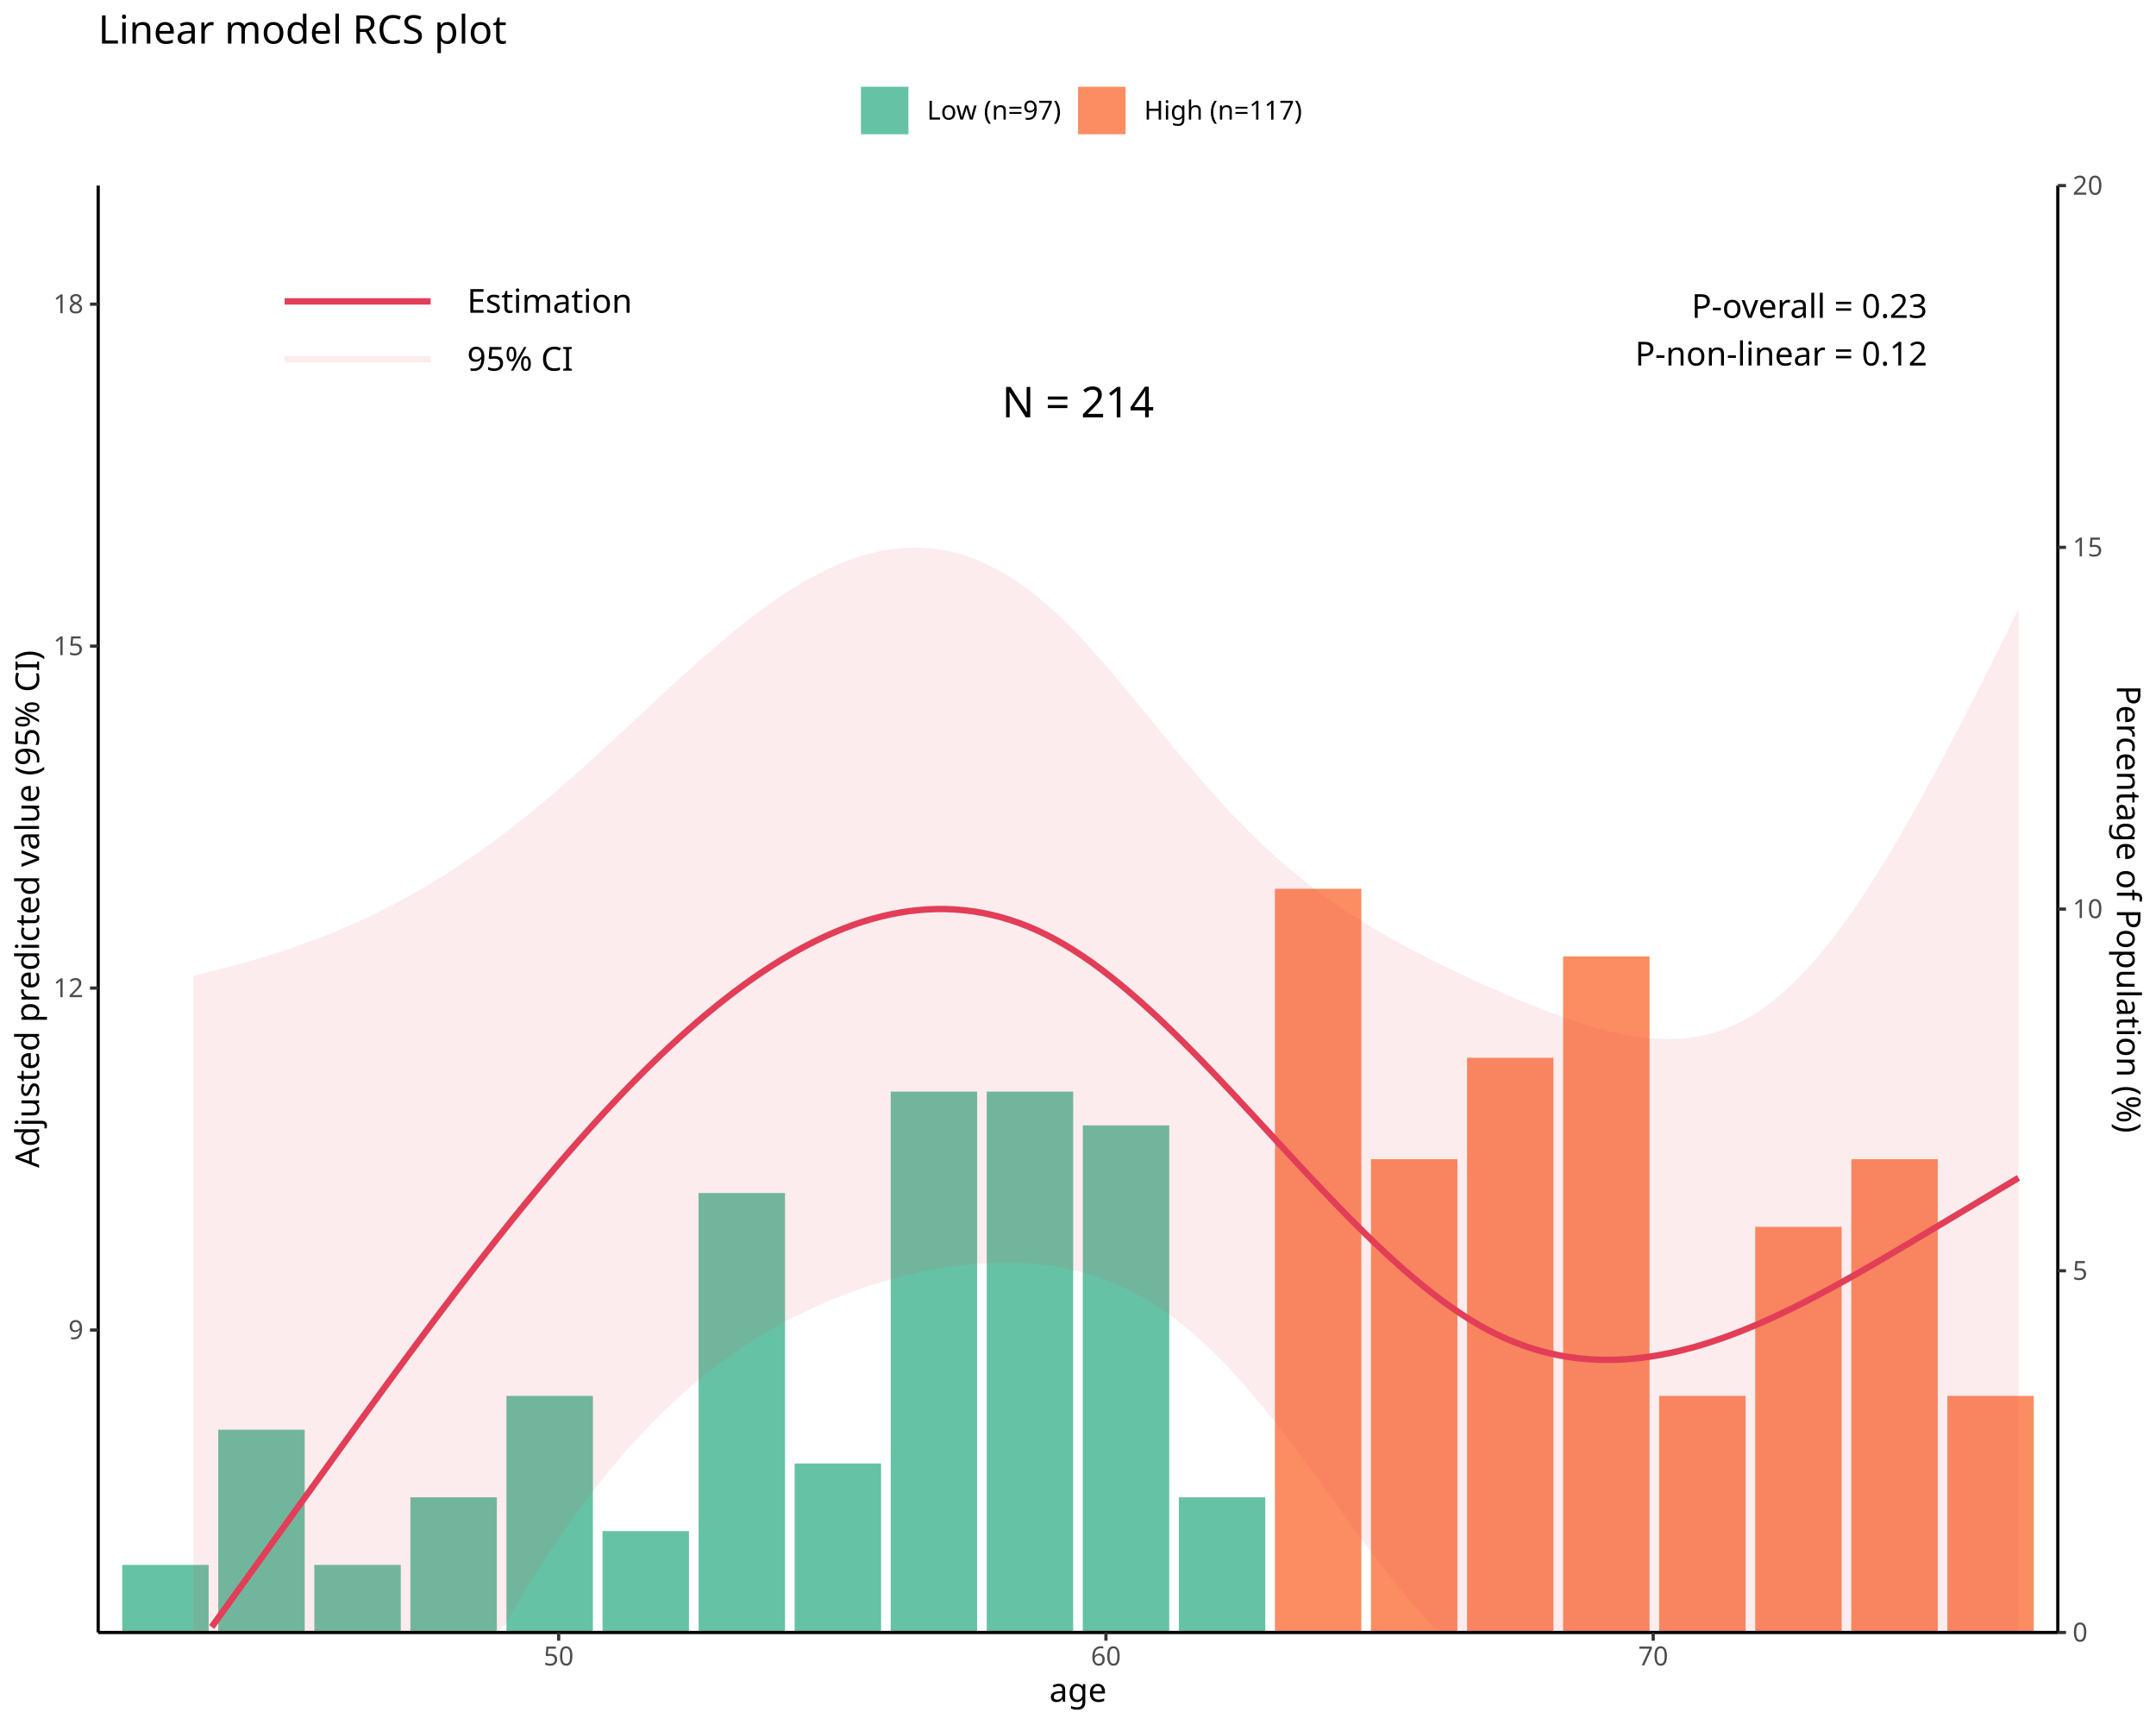
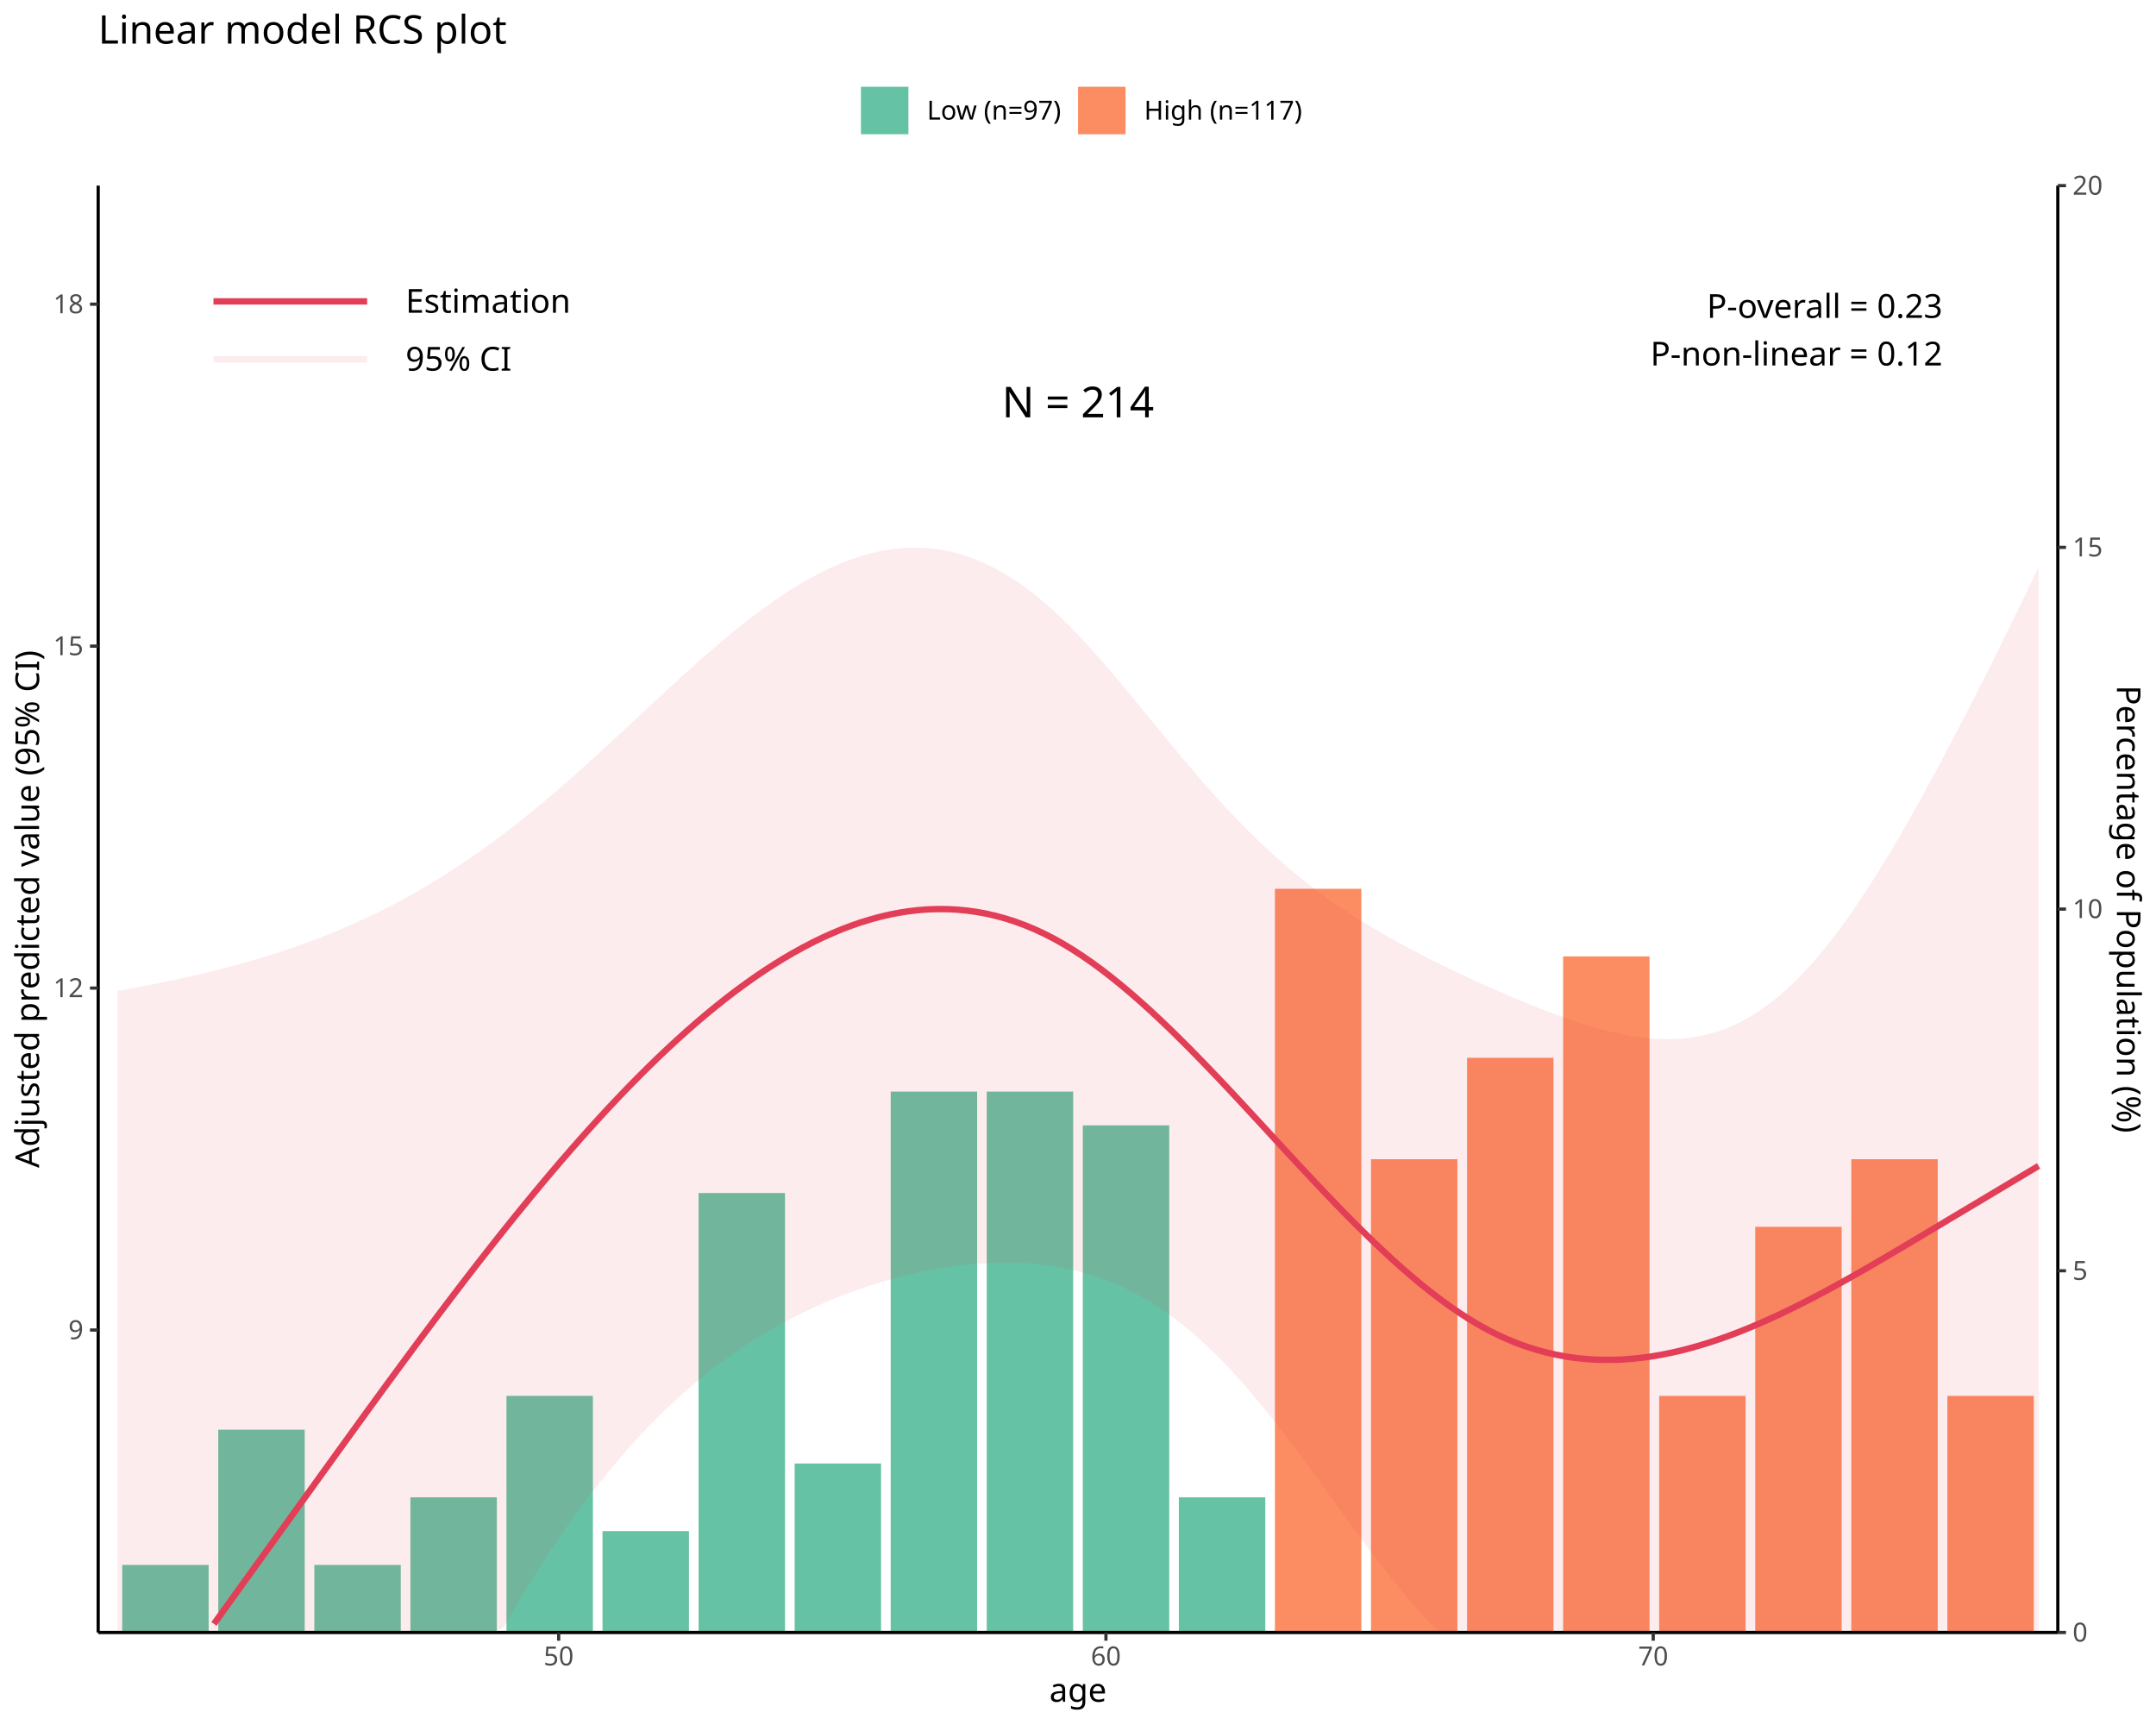
<svg xmlns="http://www.w3.org/2000/svg" class="svglite" data-engine-version="2.0" width="720.00pt" height="576.00pt" viewBox="0 0 720.00 576.00">
  <defs>
    <style type="text/css">
    .svglite line, .svglite polyline, .svglite polygon, .svglite path, .svglite rect, .svglite circle {
      fill: none;
      stroke: #000000;
      stroke-linecap: round;
      stroke-linejoin: round;
      stroke-miterlimit: 10.00;
    }
  </style>
  </defs>
  <rect width="100%" height="100%" style="stroke: none; fill: #FFFFFF;" />
  <defs>
    <clipPath id="cpMC4wMHw3MjAuMDB8MC4wMHw1NzYuMDA=">
      <rect x="0.00" y="0.00" width="720.00" height="576.00" />
    </clipPath>
  </defs>
  <g clip-path="url(#cpMC4wMHw3MjAuMDB8MC4wMHw1NzYuMDA=)">
    <rect x="0.00" y="0.00" width="720.00" height="576.00" style="stroke-width: 1.07; stroke: #FFFFFF; fill: #FFFFFF;" />
  </g>
  <defs>
    <clipPath id="cpMzIuNzl8Njg3LjIxfDYxLjk4fDU0NS4xMQ==">
      <rect x="32.79" y="61.98" width="654.41" height="483.13" />
    </clipPath>
  </defs>
  <g clip-path="url(#cpMzIuNzl8Njg3LjIxfDYxLjk4fDU0NS4xMQ==)">
    <rect x="32.79" y="61.98" width="654.41" height="483.13" style="stroke-width: 1.07; stroke: none; fill: #FFFFFF;" />
    <rect x="40.81" y="522.54" width="28.87" height="22.58" style="stroke-width: 1.07; stroke: none; stroke-linecap: butt; stroke-linejoin: miter; fill: #66C2A5;" />
    <rect x="72.89" y="477.38" width="28.87" height="67.73" style="stroke-width: 1.07; stroke: none; stroke-linecap: butt; stroke-linejoin: miter; fill: #66C2A5;" />
    <rect x="104.97" y="522.54" width="28.87" height="22.58" style="stroke-width: 1.07; stroke: none; stroke-linecap: butt; stroke-linejoin: miter; fill: #66C2A5;" />
    <rect x="137.05" y="499.96" width="28.87" height="45.15" style="stroke-width: 1.07; stroke: none; stroke-linecap: butt; stroke-linejoin: miter; fill: #66C2A5;" />
    <rect x="169.13" y="466.10" width="28.87" height="79.02" style="stroke-width: 1.07; stroke: none; stroke-linecap: butt; stroke-linejoin: miter; fill: #66C2A5;" />
    <rect x="201.21" y="511.25" width="28.87" height="33.86" style="stroke-width: 1.07; stroke: none; stroke-linecap: butt; stroke-linejoin: miter; fill: #66C2A5;" />
    <rect x="233.29" y="398.37" width="28.87" height="146.75" style="stroke-width: 1.07; stroke: none; stroke-linecap: butt; stroke-linejoin: miter; fill: #66C2A5;" />
    <rect x="265.37" y="488.67" width="28.87" height="56.44" style="stroke-width: 1.07; stroke: none; stroke-linecap: butt; stroke-linejoin: miter; fill: #66C2A5;" />
    <rect x="297.45" y="364.50" width="28.87" height="180.61" style="stroke-width: 1.07; stroke: none; stroke-linecap: butt; stroke-linejoin: miter; fill: #66C2A5;" />
    <rect x="329.52" y="364.50" width="28.87" height="180.61" style="stroke-width: 1.07; stroke: none; stroke-linecap: butt; stroke-linejoin: miter; fill: #66C2A5;" />
    <rect x="361.60" y="375.79" width="28.87" height="169.32" style="stroke-width: 1.07; stroke: none; stroke-linecap: butt; stroke-linejoin: miter; fill: #66C2A5;" />
    <rect x="393.68" y="499.96" width="28.87" height="45.15" style="stroke-width: 1.07; stroke: none; stroke-linecap: butt; stroke-linejoin: miter; fill: #66C2A5;" />
    <rect x="425.76" y="296.77" width="28.87" height="248.34" style="stroke-width: 1.07; stroke: none; stroke-linecap: butt; stroke-linejoin: miter; fill: #FC8D62;" />
    <rect x="457.84" y="387.08" width="28.87" height="158.03" style="stroke-width: 1.07; stroke: none; stroke-linecap: butt; stroke-linejoin: miter; fill: #FC8D62;" />
    <rect x="489.92" y="353.21" width="28.87" height="191.90" style="stroke-width: 1.07; stroke: none; stroke-linecap: butt; stroke-linejoin: miter; fill: #FC8D62;" />
    <rect x="522.00" y="319.35" width="28.87" height="225.76" style="stroke-width: 1.07; stroke: none; stroke-linecap: butt; stroke-linejoin: miter; fill: #FC8D62;" />
    <rect x="554.08" y="466.10" width="28.87" height="79.02" style="stroke-width: 1.07; stroke: none; stroke-linecap: butt; stroke-linejoin: miter; fill: #FC8D62;" />
    <rect x="586.16" y="409.66" width="28.87" height="135.46" style="stroke-width: 1.07; stroke: none; stroke-linecap: butt; stroke-linejoin: miter; fill: #FC8D62;" />
    <rect x="618.24" y="387.08" width="28.87" height="158.03" style="stroke-width: 1.07; stroke: none; stroke-linecap: butt; stroke-linejoin: miter; fill: #FC8D62;" />
    <rect x="650.32" y="466.10" width="28.87" height="79.02" style="stroke-width: 1.07; stroke: none; stroke-linecap: butt; stroke-linejoin: miter; fill: #FC8D62;" />
-     <polygon points="64.58,325.78 67.64,325.06 70.70,324.32 73.77,323.55 76.83,322.75 79.89,321.93 82.96,321.07 86.02,320.18 89.08,319.25 92.14,318.29 95.21,317.29 98.27,316.25 101.33,315.17 104.40,314.05 107.46,312.87 110.52,311.66 113.58,310.39 116.65,309.07 119.71,307.71 122.77,306.29 125.84,304.81 128.90,303.29 131.96,301.70 135.02,300.06 138.09,298.36 141.15,296.60 144.21,294.78 147.28,292.90 150.34,290.96 153.40,288.96 156.46,286.90 159.53,284.77 162.59,282.58 165.65,280.33 168.72,278.03 171.78,275.66 174.84,273.23 177.90,270.75 180.97,268.22 184.03,265.64 187.09,263.01 190.16,260.33 193.22,257.62 196.28,254.87 199.34,252.09 202.41,249.29 205.47,246.46 208.53,243.62 211.59,240.77 214.66,237.91 217.72,235.06 220.78,232.22 223.85,229.39 226.91,226.59 229.97,223.82 233.03,221.08 236.10,218.38 239.16,215.74 242.22,213.15 245.29,210.62 248.35,208.17 251.41,205.79 254.47,203.49 257.54,201.29 260.60,199.18 263.66,197.17 266.73,195.27 269.79,193.49 272.85,191.82 275.91,190.28 278.98,188.87 282.04,187.59 285.10,186.46 288.17,185.47 291.23,184.64 294.29,183.95 297.35,183.43 300.42,183.07 303.48,182.87 306.54,182.85 309.61,183.00 312.67,183.33 315.73,183.83 318.79,184.52 321.86,185.40 324.92,186.46 327.98,187.70 331.05,189.14 334.11,190.77 337.17,192.59 340.23,194.59 343.30,196.79 346.36,199.18 349.42,201.75 352.48,204.50 355.55,207.43 358.61,210.52 361.67,213.75 364.74,217.10 367.80,220.56 370.86,224.10 373.92,227.72 376.99,231.40 380.05,235.11 383.11,238.85 386.18,242.59 389.24,246.32 392.30,250.03 395.36,253.70 398.43,257.32 401.49,260.87 404.55,264.35 407.62,267.75 410.68,271.05 413.74,274.26 416.80,277.37 419.87,280.38 422.93,283.27 425.99,286.06 429.06,288.75 432.12,291.33 435.18,293.81 438.24,296.20 441.31,298.49 444.37,300.69 447.43,302.81 450.50,304.85 453.56,306.82 456.62,308.72 459.68,310.55 462.75,312.33 465.81,314.06 468.87,315.74 471.93,317.37 475.00,318.96 478.06,320.52 481.12,322.04 484.19,323.54 487.25,325.00 490.31,326.43 493.37,327.84 496.44,329.23 499.50,330.58 502.56,331.91 505.63,333.22 508.69,334.49 511.75,335.73 514.81,336.94 517.88,338.11 520.94,339.24 524.00,340.32 527.07,341.34 530.13,342.31 533.19,343.21 536.25,344.03 539.32,344.77 542.38,345.43 545.44,345.98 548.51,346.41 551.57,346.73 554.63,346.92 557.69,346.96 560.76,346.85 563.82,346.56 566.88,346.10 569.95,345.45 573.01,344.60 576.07,343.54 579.13,342.26 582.20,340.74 585.26,339.00 588.32,337.01 591.39,334.77 594.45,332.29 597.51,329.55 600.57,326.57 603.64,323.35 606.70,319.89 609.76,316.20 612.82,312.28 615.89,308.15 618.95,303.81 622.01,299.28 625.08,294.56 628.14,289.68 631.20,284.63 634.26,279.44 637.33,274.11 640.39,268.67 643.45,263.11 646.52,257.46 649.58,251.72 652.64,245.89 655.70,239.99 658.77,234.02 661.83,227.98 664.89,221.88 667.96,215.72 671.02,209.51 674.08,203.26 674.08,545.11 671.02,545.11 667.96,545.11 664.89,545.11 661.83,545.11 658.77,545.11 655.70,545.11 652.64,545.11 649.58,545.11 646.52,545.11 643.45,545.11 640.39,545.11 637.33,545.11 634.26,545.11 631.20,545.11 628.14,545.11 625.08,545.11 622.01,545.11 618.95,545.11 615.89,545.11 612.82,545.11 609.76,545.11 606.70,545.11 603.64,545.11 600.57,545.10 597.51,545.11 594.45,545.11 591.39,545.11 588.32,545.11 585.26,545.11 582.20,545.11 579.13,545.11 576.07,545.11 573.01,545.11 569.95,545.11 566.88,545.11 563.82,545.11 560.76,545.11 557.69,545.11 554.63,545.11 551.57,545.11 548.51,545.11 545.44,545.11 542.38,545.11 539.32,545.11 536.25,545.11 533.19,545.11 530.13,545.11 527.07,545.11 524.00,545.11 520.94,545.11 517.88,545.11 514.81,545.11 511.75,545.11 508.69,545.11 505.63,545.11 502.56,545.11 499.50,545.11 496.44,545.11 493.37,545.11 490.31,545.11 487.25,545.11 484.19,545.11 481.12,545.11 478.06,542.71 475.00,539.39 471.93,535.90 468.87,532.26 465.81,528.49 462.75,524.61 459.68,520.62 456.62,516.55 453.56,512.42 450.50,508.24 447.43,504.03 444.37,499.81 441.31,495.59 438.24,491.39 435.18,487.23 432.12,483.12 429.06,479.09 425.99,475.13 422.93,471.28 419.87,467.54 416.80,463.92 413.74,460.43 410.68,457.08 407.62,453.89 404.55,450.85 401.49,447.97 398.43,445.25 395.36,442.70 392.30,440.32 389.24,438.09 386.18,436.03 383.11,434.13 380.05,432.39 376.99,430.80 373.92,429.35 370.86,428.05 367.80,426.88 364.74,425.85 361.67,424.94 358.61,424.15 355.55,423.49 352.48,422.93 349.42,422.48 346.36,422.14 343.30,421.89 340.23,421.73 337.17,421.66 334.11,421.67 331.05,421.76 327.98,421.92 324.92,422.15 321.86,422.46 318.79,422.83 315.73,423.27 312.67,423.77 309.61,424.33 306.54,424.96 303.48,425.65 300.42,426.41 297.35,427.22 294.29,428.10 291.23,429.05 288.17,430.05 285.10,431.13 282.04,432.26 278.98,433.47 275.91,434.74 272.85,436.09 269.79,437.50 266.73,439.00 263.66,440.56 260.60,442.21 257.54,443.94 254.47,445.75 251.41,447.65 248.35,449.64 245.29,451.72 242.22,453.90 239.16,456.17 236.10,458.55 233.03,461.03 229.97,463.63 226.91,466.33 223.85,469.15 220.78,472.09 217.72,475.15 214.66,478.33 211.59,481.64 208.53,485.08 205.47,488.66 202.41,492.37 199.34,496.21 196.28,500.20 193.22,504.33 190.16,508.59 187.09,513.00 184.03,517.55 180.97,522.24 177.90,527.08 174.84,532.06 171.78,537.17 168.72,542.42 165.65,545.11 162.59,545.11 159.53,545.11 156.46,545.11 153.40,545.11 150.34,545.11 147.28,545.11 144.21,545.11 141.15,545.11 138.09,545.11 135.02,545.11 131.96,545.11 128.90,545.11 125.84,545.11 122.77,545.11 119.71,545.11 116.65,545.11 113.58,545.11 110.52,545.11 107.46,545.11 104.40,545.11 101.33,545.11 98.27,545.11 95.21,545.11 92.14,545.11 89.08,545.11 86.02,545.11 82.96,545.11 79.89,545.11 76.83,545.11 73.77,545.11 70.70,545.11 67.64,545.11 64.58,545.11 " style="stroke-width: 0.00; stroke: none; stroke-linecap: butt; fill: #E23E57; fill-opacity: 0.10;" />
-     <polyline points="64.58,325.78 67.64,325.06 70.70,324.32 73.77,323.55 76.83,322.75 79.89,321.93 82.96,321.07 86.02,320.18 89.08,319.25 92.14,318.29 95.21,317.29 98.27,316.25 101.33,315.17 104.40,314.05 107.46,312.87 110.52,311.66 113.58,310.39 116.65,309.07 119.71,307.71 122.77,306.29 125.84,304.81 128.90,303.29 131.96,301.70 135.02,300.06 138.09,298.36 141.15,296.60 144.21,294.78 147.28,292.90 150.34,290.96 153.40,288.96 156.46,286.90 159.53,284.77 162.59,282.58 165.65,280.33 168.72,278.03 171.78,275.66 174.84,273.23 177.90,270.75 180.97,268.22 184.03,265.64 187.09,263.01 190.16,260.33 193.22,257.62 196.28,254.87 199.34,252.09 202.41,249.29 205.47,246.46 208.53,243.62 211.59,240.77 214.66,237.91 217.72,235.06 220.78,232.22 223.85,229.39 226.91,226.59 229.97,223.82 233.03,221.08 236.10,218.38 239.16,215.74 242.22,213.15 245.29,210.62 248.35,208.17 251.41,205.79 254.47,203.49 257.54,201.29 260.60,199.18 263.66,197.17 266.73,195.27 269.79,193.49 272.85,191.82 275.91,190.28 278.98,188.87 282.04,187.59 285.10,186.46 288.17,185.47 291.23,184.64 294.29,183.95 297.35,183.43 300.42,183.07 303.48,182.87 306.54,182.85 309.61,183.00 312.67,183.33 315.73,183.83 318.79,184.52 321.86,185.40 324.92,186.46 327.98,187.70 331.05,189.14 334.11,190.77 337.17,192.59 340.23,194.59 343.30,196.79 346.36,199.18 349.42,201.75 352.48,204.50 355.55,207.43 358.61,210.52 361.67,213.75 364.74,217.10 367.80,220.56 370.86,224.10 373.92,227.72 376.99,231.40 380.05,235.11 383.11,238.85 386.18,242.59 389.24,246.32 392.30,250.03 395.36,253.70 398.43,257.32 401.49,260.87 404.55,264.35 407.62,267.75 410.68,271.05 413.74,274.26 416.80,277.37 419.87,280.38 422.93,283.27 425.99,286.06 429.06,288.75 432.12,291.33 435.18,293.81 438.24,296.20 441.31,298.49 444.37,300.69 447.43,302.81 450.50,304.85 453.56,306.82 456.62,308.72 459.68,310.55 462.75,312.33 465.81,314.06 468.87,315.74 471.93,317.37 475.00,318.96 478.06,320.52 481.12,322.04 484.19,323.54 487.25,325.00 490.31,326.43 493.37,327.84 496.44,329.23 499.50,330.58 502.56,331.91 505.63,333.22 508.69,334.49 511.75,335.73 514.81,336.94 517.88,338.11 520.94,339.24 524.00,340.32 527.07,341.34 530.13,342.31 533.19,343.21 536.25,344.03 539.32,344.77 542.38,345.43 545.44,345.98 548.51,346.41 551.57,346.73 554.63,346.92 557.69,346.96 560.76,346.85 563.82,346.56 566.88,346.10 569.95,345.45 573.01,344.60 576.07,343.54 579.13,342.26 582.20,340.74 585.26,339.00 588.32,337.01 591.39,334.77 594.45,332.29 597.51,329.55 600.57,326.57 603.64,323.35 606.70,319.89 609.76,316.20 612.82,312.28 615.89,308.15 618.95,303.81 622.01,299.28 625.08,294.56 628.14,289.68 631.20,284.63 634.26,279.44 637.33,274.11 640.39,268.67 643.45,263.11 646.52,257.46 649.58,251.72 652.64,245.89 655.70,239.99 658.77,234.02 661.83,227.98 664.89,221.88 667.96,215.72 671.02,209.51 674.08,203.26 " style="stroke-width: 1.07; stroke: none; stroke-linecap: butt;" />
-     <polyline points="674.08,545.11 671.02,545.11 667.96,545.11 664.89,545.11 661.83,545.11 658.77,545.11 655.70,545.11 652.64,545.11 649.58,545.11 646.52,545.11 643.45,545.11 640.39,545.11 637.33,545.11 634.26,545.11 631.20,545.11 628.14,545.11 625.08,545.11 622.01,545.11 618.95,545.11 615.89,545.11 612.82,545.11 609.76,545.11 606.70,545.11 603.64,545.11 600.57,545.10 597.51,545.11 594.45,545.11 591.39,545.11 588.32,545.11 585.26,545.11 582.20,545.11 579.13,545.11 576.07,545.11 573.01,545.11 569.95,545.11 566.88,545.11 563.82,545.11 560.76,545.11 557.69,545.11 554.63,545.11 551.57,545.11 548.51,545.11 545.44,545.11 542.38,545.11 539.32,545.11 536.25,545.11 533.19,545.11 530.13,545.11 527.07,545.11 524.00,545.11 520.94,545.11 517.88,545.11 514.81,545.11 511.75,545.11 508.69,545.11 505.63,545.11 502.56,545.11 499.50,545.11 496.44,545.11 493.37,545.11 490.31,545.11 487.25,545.11 484.19,545.11 481.12,545.11 478.06,542.71 475.00,539.39 471.93,535.90 468.87,532.26 465.81,528.49 462.75,524.61 459.68,520.62 456.62,516.55 453.56,512.42 450.50,508.24 447.43,504.03 444.37,499.81 441.31,495.59 438.24,491.39 435.18,487.23 432.12,483.12 429.06,479.09 425.99,475.13 422.93,471.28 419.87,467.54 416.80,463.92 413.74,460.43 410.68,457.08 407.62,453.89 404.55,450.85 401.49,447.97 398.43,445.25 395.36,442.70 392.30,440.32 389.24,438.09 386.18,436.03 383.11,434.13 380.05,432.39 376.99,430.80 373.92,429.35 370.86,428.05 367.80,426.88 364.74,425.85 361.67,424.94 358.61,424.15 355.55,423.49 352.48,422.93 349.42,422.48 346.36,422.14 343.30,421.89 340.23,421.73 337.17,421.66 334.11,421.67 331.05,421.76 327.98,421.92 324.92,422.15 321.86,422.46 318.79,422.83 315.73,423.27 312.67,423.77 309.61,424.33 306.54,424.96 303.48,425.65 300.42,426.41 297.35,427.22 294.29,428.10 291.23,429.05 288.17,430.05 285.10,431.13 282.04,432.26 278.98,433.47 275.91,434.74 272.85,436.09 269.79,437.50 266.73,439.00 263.66,440.56 260.60,442.21 257.54,443.94 254.47,445.75 251.41,447.65 248.35,449.64 245.29,451.72 242.22,453.90 239.16,456.17 236.10,458.55 233.03,461.03 229.97,463.63 226.91,466.33 223.85,469.15 220.78,472.09 217.72,475.15 214.66,478.33 211.59,481.64 208.53,485.08 205.47,488.66 202.41,492.37 199.34,496.21 196.28,500.20 193.22,504.33 190.16,508.59 187.09,513.00 184.03,517.55 180.97,522.24 177.90,527.08 174.84,532.06 171.78,537.17 168.72,542.42 165.65,545.11 162.59,545.11 159.53,545.11 156.46,545.11 153.40,545.11 150.34,545.11 147.28,545.11 144.21,545.11 141.15,545.11 138.09,545.11 135.02,545.11 131.96,545.11 128.90,545.11 125.84,545.11 122.77,545.11 119.71,545.11 116.65,545.11 113.58,545.11 110.52,545.11 107.46,545.11 104.40,545.11 101.33,545.11 98.27,545.11 95.21,545.11 92.14,545.11 89.08,545.11 86.02,545.11 82.96,545.11 79.89,545.11 76.83,545.11 73.77,545.11 70.70,545.11 67.64,545.11 64.58,545.11 " style="stroke-width: 1.07; stroke: none; stroke-linecap: butt;" />
-     <polyline points="70.70,543.27 73.77,539.01 76.83,534.76 79.89,530.51 82.96,526.25 86.02,522.00 89.08,517.74 92.14,513.49 95.21,509.23 98.27,504.98 101.33,500.72 104.40,496.47 107.46,492.22 110.52,487.97 113.58,483.72 116.65,479.49 119.71,475.26 122.77,471.04 125.84,466.83 128.90,462.64 131.96,458.47 135.02,454.31 138.09,450.17 141.15,446.05 144.21,441.95 147.28,437.88 150.34,433.84 153.40,429.82 156.46,425.84 159.53,421.88 162.59,417.96 165.65,414.07 168.72,410.22 171.78,406.41 174.84,402.64 177.90,398.92 180.97,395.23 184.03,391.59 187.09,388.00 190.16,384.46 193.22,380.97 196.28,377.54 199.34,374.15 202.41,370.83 205.47,367.56 208.53,364.35 211.59,361.21 214.66,358.12 217.72,355.10 220.78,352.15 223.85,349.27 226.91,346.46 229.97,343.72 233.03,341.06 236.10,338.47 239.16,335.96 242.22,333.52 245.29,331.17 248.35,328.90 251.41,326.72 254.47,324.62 257.54,322.61 260.60,320.69 263.66,318.87 266.73,317.13 269.79,315.50 272.85,313.95 275.91,312.51 278.98,311.17 282.04,309.93 285.10,308.79 288.17,307.76 291.23,306.84 294.29,306.03 297.35,305.33 300.42,304.74 303.48,304.26 306.54,303.91 309.61,303.67 312.67,303.55 315.73,303.55 318.79,303.68 321.86,303.93 324.92,304.30 327.98,304.81 331.05,305.45 334.11,306.22 337.17,307.12 340.23,308.16 343.30,309.34 346.36,310.66 349.42,312.12 352.48,313.72 355.55,315.46 358.61,317.34 361.67,319.34 364.74,321.47 367.80,323.72 370.86,326.08 373.92,328.54 376.99,331.10 380.05,333.75 383.11,336.49 386.18,339.31 389.24,342.21 392.30,345.17 395.36,348.20 398.43,351.29 401.49,354.42 404.55,357.60 407.62,360.82 410.68,364.07 413.74,367.35 416.80,370.64 419.87,373.96 422.93,377.28 425.99,380.60 429.06,383.92 432.12,387.23 435.18,390.52 438.24,393.79 441.31,397.04 444.37,400.25 447.43,403.42 450.50,406.55 453.56,409.62 456.62,412.63 459.68,415.59 462.75,418.47 465.81,421.27 468.87,424.00 471.93,426.63 475.00,429.17 478.06,431.62 481.12,433.95 484.19,436.17 487.25,438.28 490.31,440.26 493.37,442.11 496.44,443.83 499.50,445.40 502.56,446.83 505.63,448.12 508.69,449.28 511.75,450.30 514.81,451.20 517.88,451.96 520.94,452.61 524.00,453.13 527.07,453.54 530.13,453.83 533.19,454.01 536.25,454.08 539.32,454.04 542.38,453.91 545.44,453.67 548.51,453.34 551.57,452.91 554.63,452.39 557.69,451.79 560.76,451.10 563.82,450.33 566.88,449.48 569.95,448.56 573.01,447.56 576.07,446.50 579.13,445.36 582.20,444.17 585.26,442.91 588.32,441.60 591.39,440.23 594.45,438.81 597.51,437.35 600.57,435.84 603.64,434.28 606.70,432.69 609.76,431.06 612.82,429.39 615.89,427.70 618.95,425.98 622.01,424.24 625.08,422.47 628.14,420.69 631.20,418.89 634.26,417.08 637.33,415.26 640.39,413.43 643.45,411.60 646.52,409.78 649.58,407.95 652.64,406.12 655.70,404.29 658.77,402.46 661.83,400.63 664.89,398.80 667.96,396.97 671.02,395.14 674.08,393.31 " style="stroke-width: 2.13; stroke: #E23E57; stroke-linecap: butt;" />
-     <line x1="95.05" y1="100.63" x2="143.81" y2="100.63" style="stroke-width: 2.13; stroke: #E23E57; stroke-linecap: butt;" />
-     <line x1="95.05" y1="119.96" x2="143.81" y2="119.96" style="stroke-width: 2.13; stroke: #E23E57; stroke-opacity: 0.10; stroke-linecap: butt;" />
-     <text x="156.00" y="104.43" style="font-size: 11.04px; font-family: sans;" textLength="51.55px" lengthAdjust="spacingAndGlyphs">Estimation</text>
-     <text x="156.00" y="123.76" style="font-size: 11.04px; font-family: sans;" textLength="36.21px" lengthAdjust="spacingAndGlyphs">95% CI</text>
-     <text x="643.61" y="106.14" text-anchor="end" style="font-size: 11.04px; font-family: sans;" textLength="77.64px" lengthAdjust="spacingAndGlyphs">P-overall = 0.23</text>
-     <text x="643.61" y="122.04" text-anchor="end" style="font-size: 11.04px; font-family: sans;" textLength="94.21px" lengthAdjust="spacingAndGlyphs">P-non-linear = 0.12</text>
+     <polygon points="39.21,330.87 42.43,330.30 45.66,329.71 48.88,329.09 52.11,328.46 55.33,327.80 58.55,327.12 61.78,326.42 65.00,325.69 68.23,324.93 71.45,324.14 74.67,323.33 77.90,322.48 81.12,321.60 84.35,320.68 87.57,319.72 90.79,318.73 94.02,317.69 97.24,316.62 100.47,315.49 103.69,314.32 106.91,313.10 110.14,311.82 113.36,310.49 116.59,309.11 119.81,307.67 123.03,306.17 126.26,304.61 129.48,303.00 132.71,301.32 135.93,299.57 139.15,297.76 142.38,295.89 145.60,293.95 148.83,291.94 152.05,289.86 155.27,287.72 158.50,285.50 161.72,283.22 164.95,280.87 168.17,278.45 171.39,275.97 174.62,273.42 177.84,270.81 181.07,268.15 184.29,265.43 187.51,262.65 190.74,259.83 193.96,256.97 197.19,254.06 200.41,251.13 203.63,248.17 206.86,245.18 210.08,242.19 213.31,239.18 216.53,236.18 219.75,233.18 222.98,230.20 226.20,227.25 229.43,224.32 232.65,221.43 235.88,218.59 239.10,215.80 242.32,213.08 245.55,210.42 248.77,207.85 252.00,205.36 255.22,202.96 258.44,200.67 261.67,198.48 264.89,196.41 268.12,194.46 271.34,192.64 274.56,190.95 277.79,189.41 281.01,188.02 284.24,186.78 287.46,185.70 290.68,184.78 293.91,184.04 297.13,183.47 300.36,183.08 303.58,182.88 306.80,182.87 310.03,183.04 313.25,183.42 316.48,183.99 319.70,184.77 322.92,185.75 326.15,186.94 329.37,188.34 332.60,189.95 335.82,191.77 339.04,193.80 342.27,196.04 345.49,198.49 348.72,201.15 351.94,204.01 355.16,207.07 358.39,210.30 361.61,213.69 364.84,217.22 368.06,220.87 371.28,224.61 374.51,228.43 377.73,232.31 380.96,236.23 384.18,240.16 387.40,244.10 390.63,248.02 393.85,251.91 397.08,255.74 400.30,259.51 403.52,263.20 406.75,266.80 409.97,270.31 413.20,273.71 416.42,277.00 419.64,280.17 422.87,283.23 426.09,286.16 429.32,288.98 432.54,291.69 435.76,294.28 438.99,296.77 442.21,299.16 445.44,301.45 448.66,303.64 451.88,305.76 455.11,307.79 458.33,309.76 461.56,311.66 464.78,313.49 468.00,315.27 471.23,317.01 474.45,318.69 477.68,320.34 480.90,321.94 484.12,323.51 487.35,325.05 490.57,326.56 493.80,328.04 497.02,329.50 500.25,330.92 503.47,332.31 506.69,333.67 509.92,335.00 513.14,336.29 516.37,337.55 519.59,338.75 522.81,339.91 526.04,341.01 529.26,342.05 532.49,343.01 535.71,343.90 538.93,344.69 542.16,345.39 545.38,345.97 548.61,346.44 551.83,346.76 555.05,346.94 558.28,346.96 561.50,346.80 564.73,346.46 567.95,345.91 571.17,345.15 574.40,344.16 577.62,342.93 580.85,341.45 584.07,339.71 587.29,337.71 590.52,335.44 593.74,332.89 596.97,330.07 600.19,326.97 603.41,323.60 606.64,319.97 609.86,316.08 613.09,311.95 616.31,307.57 619.53,302.97 622.76,298.16 625.98,293.14 629.21,287.95 632.43,282.58 635.65,277.05 638.88,271.38 642.10,265.58 645.33,259.67 648.55,253.66 651.77,247.56 655.00,241.37 658.22,235.10 661.45,228.75 664.67,222.34 667.89,215.86 671.12,209.32 674.34,202.73 677.57,196.09 680.79,189.40 680.79,545.11 677.57,545.11 674.34,545.11 671.12,545.11 667.89,545.11 664.67,545.11 661.45,545.11 658.22,545.11 655.00,545.11 651.77,545.11 648.55,545.11 645.33,545.11 642.10,545.11 638.88,545.11 635.65,545.11 632.43,545.11 629.21,545.11 625.98,545.11 622.76,545.11 619.53,545.11 616.31,545.11 613.09,545.11 609.86,545.11 606.64,545.11 603.41,545.11 600.19,545.10 596.97,545.11 593.74,545.11 590.52,545.11 587.29,545.11 584.07,545.11 580.85,545.11 577.62,545.11 574.40,545.11 571.17,545.11 567.95,545.11 564.73,545.11 561.50,545.11 558.28,545.11 555.05,545.11 551.83,545.11 548.61,545.11 545.38,545.11 542.16,545.11 538.93,545.11 535.71,545.11 532.49,545.11 529.26,545.11 526.04,545.11 522.81,545.11 519.59,545.11 516.37,545.11 513.14,545.11 509.92,545.11 506.69,545.11 503.47,545.11 500.25,545.11 497.02,545.11 493.80,545.11 490.57,545.11 487.35,545.11 484.12,545.11 480.90,545.11 477.68,542.31 474.45,538.78 471.23,535.08 468.00,531.21 464.78,527.20 461.56,523.07 458.33,518.84 455.11,514.53 451.88,510.15 448.66,505.73 445.44,501.29 442.21,496.84 438.99,492.42 435.76,488.03 432.54,483.69 429.32,479.43 426.09,475.27 422.87,471.21 419.64,467.28 416.42,463.48 413.20,459.83 409.97,456.34 406.75,453.02 403.52,449.87 400.30,446.90 397.08,444.12 393.85,441.51 390.63,439.09 387.40,436.85 384.18,434.78 380.96,432.90 377.73,431.18 374.51,429.62 371.28,428.22 368.06,426.98 364.84,425.88 361.61,424.93 358.39,424.11 355.16,423.42 351.94,422.85 348.72,422.40 345.49,422.07 342.27,421.83 339.04,421.70 335.82,421.66 332.60,421.71 329.37,421.84 326.15,422.06 322.92,422.35 319.70,422.72 316.48,423.16 313.25,423.67 310.03,424.26 306.80,424.91 303.58,425.64 300.36,426.43 297.13,427.29 293.91,428.23 290.68,429.23 287.46,430.30 284.24,431.45 281.01,432.67 277.79,433.96 274.56,435.33 271.34,436.78 268.12,438.32 264.89,439.93 261.67,441.63 258.44,443.43 255.22,445.31 252.00,447.29 248.77,449.37 245.55,451.55 242.32,453.83 239.10,456.23 235.88,458.73 232.65,461.36 229.43,464.10 226.20,466.98 222.98,469.97 219.75,473.11 216.53,476.37 213.31,479.78 210.08,483.33 206.86,487.03 203.63,490.87 200.41,494.86 197.19,499.01 193.96,503.31 190.74,507.77 187.51,512.39 184.29,517.16 181.07,522.09 177.84,527.18 174.62,532.43 171.39,537.83 168.17,543.38 164.95,545.11 161.72,545.11 158.50,545.11 155.27,545.11 152.05,545.11 148.83,545.11 145.60,545.11 142.38,545.11 139.15,545.11 135.93,545.11 132.71,545.11 129.48,545.11 126.26,545.11 123.03,545.11 119.81,545.11 116.59,545.11 113.36,545.11 110.14,545.11 106.91,545.11 103.69,545.11 100.47,545.11 97.24,545.11 94.02,545.11 90.79,545.11 87.57,545.11 84.35,545.11 81.12,545.11 77.90,545.11 74.67,545.11 71.45,545.11 68.23,545.11 65.00,545.11 61.78,545.11 58.55,545.11 55.33,545.11 52.11,545.11 48.88,545.11 45.66,545.11 42.43,545.11 39.21,545.11 " style="stroke-width: 0.00; stroke: none; stroke-linecap: butt; fill: #E23E57; fill-opacity: 0.10;" />
+     <polyline points="39.21,330.87 42.43,330.30 45.66,329.71 48.88,329.09 52.11,328.46 55.33,327.80 58.55,327.12 61.78,326.42 65.00,325.69 68.23,324.93 71.45,324.14 74.67,323.33 77.90,322.48 81.12,321.60 84.35,320.68 87.57,319.72 90.79,318.73 94.02,317.69 97.24,316.62 100.47,315.49 103.69,314.32 106.91,313.10 110.14,311.82 113.36,310.49 116.59,309.11 119.81,307.67 123.03,306.17 126.26,304.61 129.48,303.00 132.71,301.32 135.93,299.57 139.15,297.76 142.38,295.89 145.60,293.95 148.83,291.94 152.05,289.86 155.27,287.72 158.50,285.50 161.72,283.22 164.95,280.87 168.17,278.45 171.39,275.97 174.62,273.42 177.84,270.81 181.07,268.15 184.29,265.43 187.51,262.65 190.74,259.83 193.96,256.97 197.19,254.06 200.41,251.13 203.63,248.17 206.86,245.18 210.08,242.19 213.31,239.18 216.53,236.18 219.75,233.18 222.98,230.20 226.20,227.25 229.43,224.32 232.65,221.43 235.88,218.59 239.10,215.80 242.32,213.08 245.55,210.42 248.77,207.85 252.00,205.36 255.22,202.96 258.44,200.67 261.67,198.48 264.89,196.41 268.12,194.46 271.34,192.64 274.56,190.95 277.79,189.41 281.01,188.02 284.24,186.78 287.46,185.70 290.68,184.78 293.91,184.04 297.13,183.47 300.36,183.08 303.58,182.88 306.80,182.87 310.03,183.04 313.25,183.42 316.48,183.99 319.70,184.77 322.92,185.75 326.15,186.94 329.37,188.34 332.60,189.95 335.82,191.77 339.04,193.80 342.27,196.04 345.49,198.49 348.72,201.15 351.94,204.01 355.16,207.07 358.39,210.30 361.61,213.69 364.84,217.22 368.06,220.87 371.28,224.61 374.51,228.43 377.73,232.31 380.96,236.23 384.18,240.16 387.40,244.10 390.63,248.02 393.85,251.91 397.08,255.74 400.30,259.51 403.52,263.20 406.75,266.80 409.97,270.31 413.20,273.71 416.42,277.00 419.64,280.17 422.87,283.23 426.09,286.16 429.32,288.98 432.54,291.69 435.76,294.28 438.99,296.77 442.21,299.16 445.44,301.45 448.66,303.64 451.88,305.76 455.11,307.79 458.33,309.76 461.56,311.66 464.78,313.49 468.00,315.27 471.23,317.01 474.45,318.69 477.68,320.34 480.90,321.94 484.12,323.51 487.35,325.05 490.57,326.56 493.80,328.04 497.02,329.50 500.25,330.92 503.47,332.31 506.69,333.67 509.92,335.00 513.14,336.29 516.37,337.55 519.59,338.75 522.81,339.91 526.04,341.01 529.26,342.05 532.49,343.01 535.71,343.90 538.93,344.69 542.16,345.39 545.38,345.97 548.61,346.44 551.83,346.76 555.05,346.94 558.28,346.96 561.50,346.80 564.73,346.46 567.95,345.91 571.17,345.15 574.40,344.16 577.62,342.93 580.85,341.45 584.07,339.71 587.29,337.71 590.52,335.44 593.74,332.89 596.97,330.07 600.19,326.97 603.41,323.60 606.64,319.97 609.86,316.08 613.09,311.95 616.31,307.57 619.53,302.97 622.76,298.16 625.98,293.14 629.21,287.95 632.43,282.58 635.65,277.05 638.88,271.38 642.10,265.58 645.33,259.67 648.55,253.66 651.77,247.56 655.00,241.37 658.22,235.10 661.45,228.75 664.67,222.34 667.89,215.86 671.12,209.32 674.34,202.73 677.57,196.09 680.79,189.40 " style="stroke-width: 1.07; stroke: none; stroke-linecap: butt;" />
+     <polyline points="680.79,545.11 677.57,545.11 674.34,545.11 671.12,545.11 667.89,545.11 664.67,545.11 661.45,545.11 658.22,545.11 655.00,545.11 651.77,545.11 648.55,545.11 645.33,545.11 642.10,545.11 638.88,545.11 635.65,545.11 632.43,545.11 629.21,545.11 625.98,545.11 622.76,545.11 619.53,545.11 616.31,545.11 613.09,545.11 609.86,545.11 606.64,545.11 603.41,545.11 600.19,545.10 596.97,545.11 593.74,545.11 590.52,545.11 587.29,545.11 584.07,545.11 580.85,545.11 577.62,545.11 574.40,545.11 571.17,545.11 567.95,545.11 564.73,545.11 561.50,545.11 558.28,545.11 555.05,545.11 551.83,545.11 548.61,545.11 545.38,545.11 542.16,545.11 538.93,545.11 535.71,545.11 532.49,545.11 529.26,545.11 526.04,545.11 522.81,545.11 519.59,545.11 516.37,545.11 513.14,545.11 509.92,545.11 506.69,545.11 503.47,545.11 500.25,545.11 497.02,545.11 493.80,545.11 490.57,545.11 487.35,545.11 484.12,545.11 480.90,545.11 477.68,542.31 474.45,538.78 471.23,535.08 468.00,531.21 464.78,527.20 461.56,523.07 458.33,518.84 455.11,514.53 451.88,510.15 448.66,505.73 445.44,501.29 442.21,496.84 438.99,492.42 435.76,488.03 432.54,483.69 429.32,479.43 426.09,475.27 422.87,471.21 419.64,467.28 416.42,463.48 413.20,459.83 409.97,456.34 406.75,453.02 403.52,449.87 400.30,446.90 397.08,444.12 393.85,441.51 390.63,439.09 387.40,436.85 384.18,434.78 380.96,432.90 377.73,431.18 374.51,429.62 371.28,428.22 368.06,426.98 364.84,425.88 361.61,424.93 358.39,424.11 355.16,423.42 351.94,422.85 348.72,422.40 345.49,422.07 342.27,421.83 339.04,421.70 335.82,421.66 332.60,421.71 329.37,421.84 326.15,422.06 322.92,422.35 319.70,422.72 316.48,423.16 313.25,423.67 310.03,424.26 306.80,424.91 303.58,425.64 300.36,426.43 297.13,427.29 293.91,428.23 290.68,429.23 287.46,430.30 284.24,431.45 281.01,432.67 277.79,433.96 274.56,435.33 271.34,436.78 268.12,438.32 264.89,439.93 261.67,441.63 258.44,443.43 255.22,445.31 252.00,447.29 248.77,449.37 245.55,451.55 242.32,453.83 239.10,456.23 235.88,458.73 232.65,461.36 229.43,464.10 226.20,466.98 222.98,469.97 219.75,473.11 216.53,476.37 213.31,479.78 210.08,483.33 206.86,487.03 203.63,490.87 200.41,494.86 197.19,499.01 193.96,503.31 190.74,507.77 187.51,512.39 184.29,517.16 181.07,522.09 177.84,527.18 174.62,532.43 171.39,537.83 168.17,543.38 164.95,545.11 161.72,545.11 158.50,545.11 155.27,545.11 152.05,545.11 148.83,545.11 145.60,545.11 142.38,545.11 139.15,545.11 135.93,545.11 132.71,545.11 129.48,545.11 126.26,545.11 123.03,545.11 119.81,545.11 116.59,545.11 113.36,545.11 110.14,545.11 106.91,545.11 103.69,545.11 100.47,545.11 97.24,545.11 94.02,545.11 90.79,545.11 87.57,545.11 84.35,545.11 81.12,545.11 77.90,545.11 74.67,545.11 71.45,545.11 68.23,545.11 65.00,545.11 61.78,545.11 58.55,545.11 55.33,545.11 52.11,545.11 48.88,545.11 45.66,545.11 42.43,545.11 39.21,545.11 " style="stroke-width: 1.07; stroke: none; stroke-linecap: butt;" />
+     <polyline points="71.45,542.24 74.67,537.76 77.90,533.28 81.12,528.80 84.35,524.33 87.57,519.85 90.79,515.37 94.02,510.89 97.24,506.41 100.47,501.93 103.69,497.46 106.91,492.98 110.14,488.51 113.36,484.04 116.59,479.58 119.81,475.13 123.03,470.69 126.26,466.26 129.48,461.85 132.71,457.46 135.93,453.09 139.15,448.74 142.38,444.41 145.60,440.11 148.83,435.84 152.05,431.60 155.27,427.39 158.50,423.21 161.72,419.07 164.95,414.97 168.17,410.91 171.39,406.90 174.62,402.92 177.84,399.00 181.07,395.12 184.29,391.29 187.51,387.52 190.74,383.80 193.96,380.14 197.19,376.54 200.41,373.00 203.63,369.52 206.86,366.10 210.08,362.76 213.31,359.48 216.53,356.28 219.75,353.15 222.98,350.09 226.20,347.11 229.43,344.21 232.65,341.39 235.88,338.66 239.10,336.01 242.32,333.45 245.55,330.98 248.77,328.61 252.00,326.32 255.22,324.13 258.44,322.05 261.67,320.06 264.89,318.17 268.12,316.39 271.34,314.71 274.56,313.14 277.79,311.69 281.01,310.34 284.24,309.11 287.46,308.00 290.68,307.01 293.91,306.13 297.13,305.38 300.36,304.76 303.58,304.26 306.80,303.89 310.03,303.65 313.25,303.55 316.48,303.58 319.70,303.75 322.92,304.05 326.15,304.50 329.37,305.09 332.60,305.83 335.82,306.72 339.04,307.75 342.27,308.94 345.49,310.28 348.72,311.78 351.94,313.43 355.16,315.24 358.39,317.20 361.61,319.31 364.84,321.55 368.06,323.92 371.28,326.42 374.51,329.03 377.73,331.74 380.96,334.56 384.18,337.47 387.40,340.47 390.63,343.55 393.85,346.71 397.08,349.93 400.30,353.21 403.52,356.54 406.75,359.91 409.97,363.32 413.20,366.77 416.42,370.24 419.64,373.72 422.87,377.22 426.09,380.72 429.32,384.21 432.54,387.69 435.76,391.15 438.99,394.59 442.21,398.00 445.44,401.37 448.66,404.69 451.88,407.95 455.11,411.16 458.33,414.30 461.56,417.36 464.78,420.35 468.00,423.24 471.23,426.04 474.45,428.74 477.68,431.32 480.90,433.79 484.12,436.14 487.35,438.35 490.57,440.43 493.80,442.36 497.02,444.14 500.25,445.77 503.47,447.23 506.69,448.55 509.92,449.71 513.14,450.73 516.37,451.61 519.59,452.34 522.81,452.95 526.04,453.42 529.26,453.76 532.49,453.98 535.71,454.08 538.93,454.06 542.16,453.93 545.38,453.68 548.61,453.33 551.83,452.88 555.05,452.32 558.28,451.67 561.50,450.93 564.73,450.09 567.95,449.17 571.17,448.17 574.40,447.09 577.62,445.94 580.85,444.71 584.07,443.41 587.29,442.05 590.52,440.63 593.74,439.15 596.97,437.62 600.19,436.03 603.41,434.40 606.64,432.73 609.86,431.01 613.09,429.26 616.31,427.47 619.53,425.66 622.76,423.82 625.98,421.95 629.21,420.07 632.43,418.17 635.65,416.26 638.88,414.34 642.10,412.42 645.33,410.49 648.55,408.57 651.77,406.64 655.00,404.72 658.22,402.79 661.45,400.87 664.67,398.94 667.89,397.01 671.12,395.09 674.34,393.16 677.57,391.24 680.79,389.31 " style="stroke-width: 2.13; stroke: #E23E57; stroke-linecap: butt;" />
+     <line x1="71.29" y1="100.63" x2="122.61" y2="100.63" style="stroke-width: 2.13; stroke: #E23E57; stroke-linecap: butt;" />
+     <line x1="71.29" y1="119.96" x2="122.61" y2="119.96" style="stroke-width: 2.13; stroke: #E23E57; stroke-opacity: 0.10; stroke-linecap: butt;" />
+     <text x="135.45" y="104.43" style="font-size: 11.04px; font-family: sans;" textLength="51.55px" lengthAdjust="spacingAndGlyphs">Estimation</text>
+     <text x="135.45" y="123.76" style="font-size: 11.04px; font-family: sans;" textLength="36.21px" lengthAdjust="spacingAndGlyphs">95% CI</text>
+     <text x="648.71" y="106.14" text-anchor="end" style="font-size: 11.04px; font-family: sans;" textLength="77.64px" lengthAdjust="spacingAndGlyphs">P-overall = 0.23</text>
+     <text x="648.71" y="122.04" text-anchor="end" style="font-size: 11.04px; font-family: sans;" textLength="94.21px" lengthAdjust="spacingAndGlyphs">P-non-linear = 0.12</text>
    <text x="360.00" y="139.35" text-anchor="middle" style="font-size: 14.23px; font-family: sans;" textLength="50.23px" lengthAdjust="spacingAndGlyphs">N = 214</text>
  </g>
  <g clip-path="url(#cpMC4wMHw3MjAuMDB8MC4wMHw1NzYuMDA=)">
    <polyline points="32.79,545.11 32.79,61.98 " style="stroke-width: 1.07; stroke-linecap: butt;" />
-     <text x="27.86" y="447.14" text-anchor="end" style="font-size: 8.80px; fill: #4D4D4D; font-family: sans;" textLength="4.89px" lengthAdjust="spacingAndGlyphs">9</text>
-     <text x="27.86" y="332.96" text-anchor="end" style="font-size: 8.80px; fill: #4D4D4D; font-family: sans;" textLength="9.79px" lengthAdjust="spacingAndGlyphs">12</text>
-     <text x="27.86" y="218.77" text-anchor="end" style="font-size: 8.80px; fill: #4D4D4D; font-family: sans;" textLength="9.79px" lengthAdjust="spacingAndGlyphs">15</text>
-     <text x="27.86" y="104.58" text-anchor="end" style="font-size: 8.80px; fill: #4D4D4D; font-family: sans;" textLength="9.79px" lengthAdjust="spacingAndGlyphs">18</text>
+     <text x="27.86" y="447.15" text-anchor="end" style="font-size: 8.80px; fill: #4D4D4D; font-family: sans;" textLength="4.89px" lengthAdjust="spacingAndGlyphs">9</text>
+     <text x="27.86" y="332.97" text-anchor="end" style="font-size: 8.80px; fill: #4D4D4D; font-family: sans;" textLength="9.79px" lengthAdjust="spacingAndGlyphs">12</text>
+     <text x="27.86" y="218.78" text-anchor="end" style="font-size: 8.80px; fill: #4D4D4D; font-family: sans;" textLength="9.79px" lengthAdjust="spacingAndGlyphs">15</text>
+     <text x="27.86" y="104.60" text-anchor="end" style="font-size: 8.80px; fill: #4D4D4D; font-family: sans;" textLength="9.79px" lengthAdjust="spacingAndGlyphs">18</text>
    <polyline points="30.05,444.12 32.79,444.12 " style="stroke-width: 1.07; stroke: #333333; stroke-linecap: butt;" />
-     <polyline points="30.05,329.93 32.79,329.93 " style="stroke-width: 1.07; stroke: #333333; stroke-linecap: butt;" />
-     <polyline points="30.05,215.74 32.79,215.74 " style="stroke-width: 1.07; stroke: #333333; stroke-linecap: butt;" />
-     <polyline points="30.05,101.56 32.79,101.56 " style="stroke-width: 1.07; stroke: #333333; stroke-linecap: butt;" />
+     <polyline points="30.05,329.94 32.79,329.94 " style="stroke-width: 1.07; stroke: #333333; stroke-linecap: butt;" />
+     <polyline points="30.05,215.75 32.79,215.75 " style="stroke-width: 1.07; stroke: #333333; stroke-linecap: butt;" />
+     <polyline points="30.05,101.57 32.79,101.57 " style="stroke-width: 1.07; stroke: #333333; stroke-linecap: butt;" />
    <polyline points="687.21,545.11 687.21,61.98 " style="stroke-width: 1.07; stroke-linecap: butt;" />
    <polyline points="689.95,545.11 687.21,545.11 " style="stroke-width: 1.07; stroke: #333333; stroke-linecap: butt;" />
    <polyline points="689.95,424.33 687.21,424.33 " style="stroke-width: 1.07; stroke: #333333; stroke-linecap: butt;" />
    <polyline points="689.95,303.55 687.21,303.55 " style="stroke-width: 1.07; stroke: #333333; stroke-linecap: butt;" />
    <polyline points="689.95,182.76 687.21,182.76 " style="stroke-width: 1.07; stroke: #333333; stroke-linecap: butt;" />
    <polyline points="689.95,61.98 687.21,61.98 " style="stroke-width: 1.07; stroke: #333333; stroke-linecap: butt;" />
    <text x="692.14" y="548.14" style="font-size: 8.80px; fill: #4D4D4D; font-family: sans;" textLength="4.89px" lengthAdjust="spacingAndGlyphs">0</text>
    <text x="692.14" y="427.36" style="font-size: 8.80px; fill: #4D4D4D; font-family: sans;" textLength="4.89px" lengthAdjust="spacingAndGlyphs">5</text>
    <text x="692.14" y="306.57" style="font-size: 8.80px; fill: #4D4D4D; font-family: sans;" textLength="9.79px" lengthAdjust="spacingAndGlyphs">10</text>
    <text x="692.14" y="185.79" style="font-size: 8.80px; fill: #4D4D4D; font-family: sans;" textLength="9.79px" lengthAdjust="spacingAndGlyphs">15</text>
    <text x="692.14" y="65.01" style="font-size: 8.80px; fill: #4D4D4D; font-family: sans;" textLength="9.79px" lengthAdjust="spacingAndGlyphs">20</text>
    <polyline points="32.79,545.11 687.21,545.11 " style="stroke-width: 1.07; stroke-linecap: butt;" />
    <polyline points="186.57,547.85 186.57,545.11 " style="stroke-width: 1.07; stroke: #333333; stroke-linecap: butt;" />
    <polyline points="369.33,547.85 369.33,545.11 " style="stroke-width: 1.07; stroke: #333333; stroke-linecap: butt;" />
    <polyline points="552.09,547.85 552.09,545.11 " style="stroke-width: 1.07; stroke: #333333; stroke-linecap: butt;" />
    <text x="186.57" y="556.10" text-anchor="middle" style="font-size: 8.80px; fill: #4D4D4D; font-family: sans;" textLength="9.79px" lengthAdjust="spacingAndGlyphs">50</text>
    <text x="369.33" y="556.10" text-anchor="middle" style="font-size: 8.80px; fill: #4D4D4D; font-family: sans;" textLength="9.79px" lengthAdjust="spacingAndGlyphs">60</text>
    <text x="552.09" y="556.10" text-anchor="middle" style="font-size: 8.80px; fill: #4D4D4D; font-family: sans;" textLength="9.79px" lengthAdjust="spacingAndGlyphs">70</text>
    <text x="360.00" y="568.24" text-anchor="middle" style="font-size: 11.00px; font-family: sans;" textLength="18.35px" lengthAdjust="spacingAndGlyphs">age</text>
    <text transform="translate(13.05,303.55) rotate(-90)" text-anchor="middle" style="font-size: 11.00px; font-family: sans;" textLength="166.94px" lengthAdjust="spacingAndGlyphs">Adjusted predicted value (95% CI)</text>
    <text transform="translate(706.95,303.55) rotate(90)" text-anchor="middle" style="font-size: 11.00px; font-family: sans;" textLength="143.71px" lengthAdjust="spacingAndGlyphs">Percentage of Population (%)</text>
    <rect x="281.32" y="22.78" width="157.36" height="28.24" style="stroke-width: 1.07; stroke: none; fill: #FFFFFF;" />
    <rect x="286.80" y="28.26" width="17.28" height="17.28" style="stroke-width: 1.07; stroke: none; fill: #FFFFFF;" />
    <rect x="287.51" y="28.97" width="15.86" height="15.86" style="stroke-width: 1.07; stroke: none; stroke-linecap: butt; stroke-linejoin: miter; fill: #66C2A5;" />
    <rect x="359.32" y="28.26" width="17.28" height="17.28" style="stroke-width: 1.07; stroke: none; fill: #FFFFFF;" />
    <rect x="360.02" y="28.97" width="15.86" height="15.86" style="stroke-width: 1.07; stroke: none; stroke-linecap: butt; stroke-linejoin: miter; fill: #FC8D62;" />
    <text x="309.56" y="39.93" style="font-size: 8.80px; font-family: sans;" textLength="44.28px" lengthAdjust="spacingAndGlyphs">Low (n=97)</text>
    <text x="382.08" y="39.93" style="font-size: 8.80px; font-family: sans;" textLength="51.13px" lengthAdjust="spacingAndGlyphs">High (n=117)</text>
    <text x="32.79" y="14.56" style="font-size: 13.20px; font-family: sans;" textLength="132.81px" lengthAdjust="spacingAndGlyphs">Linear model RCS plot</text>
  </g>
</svg>
